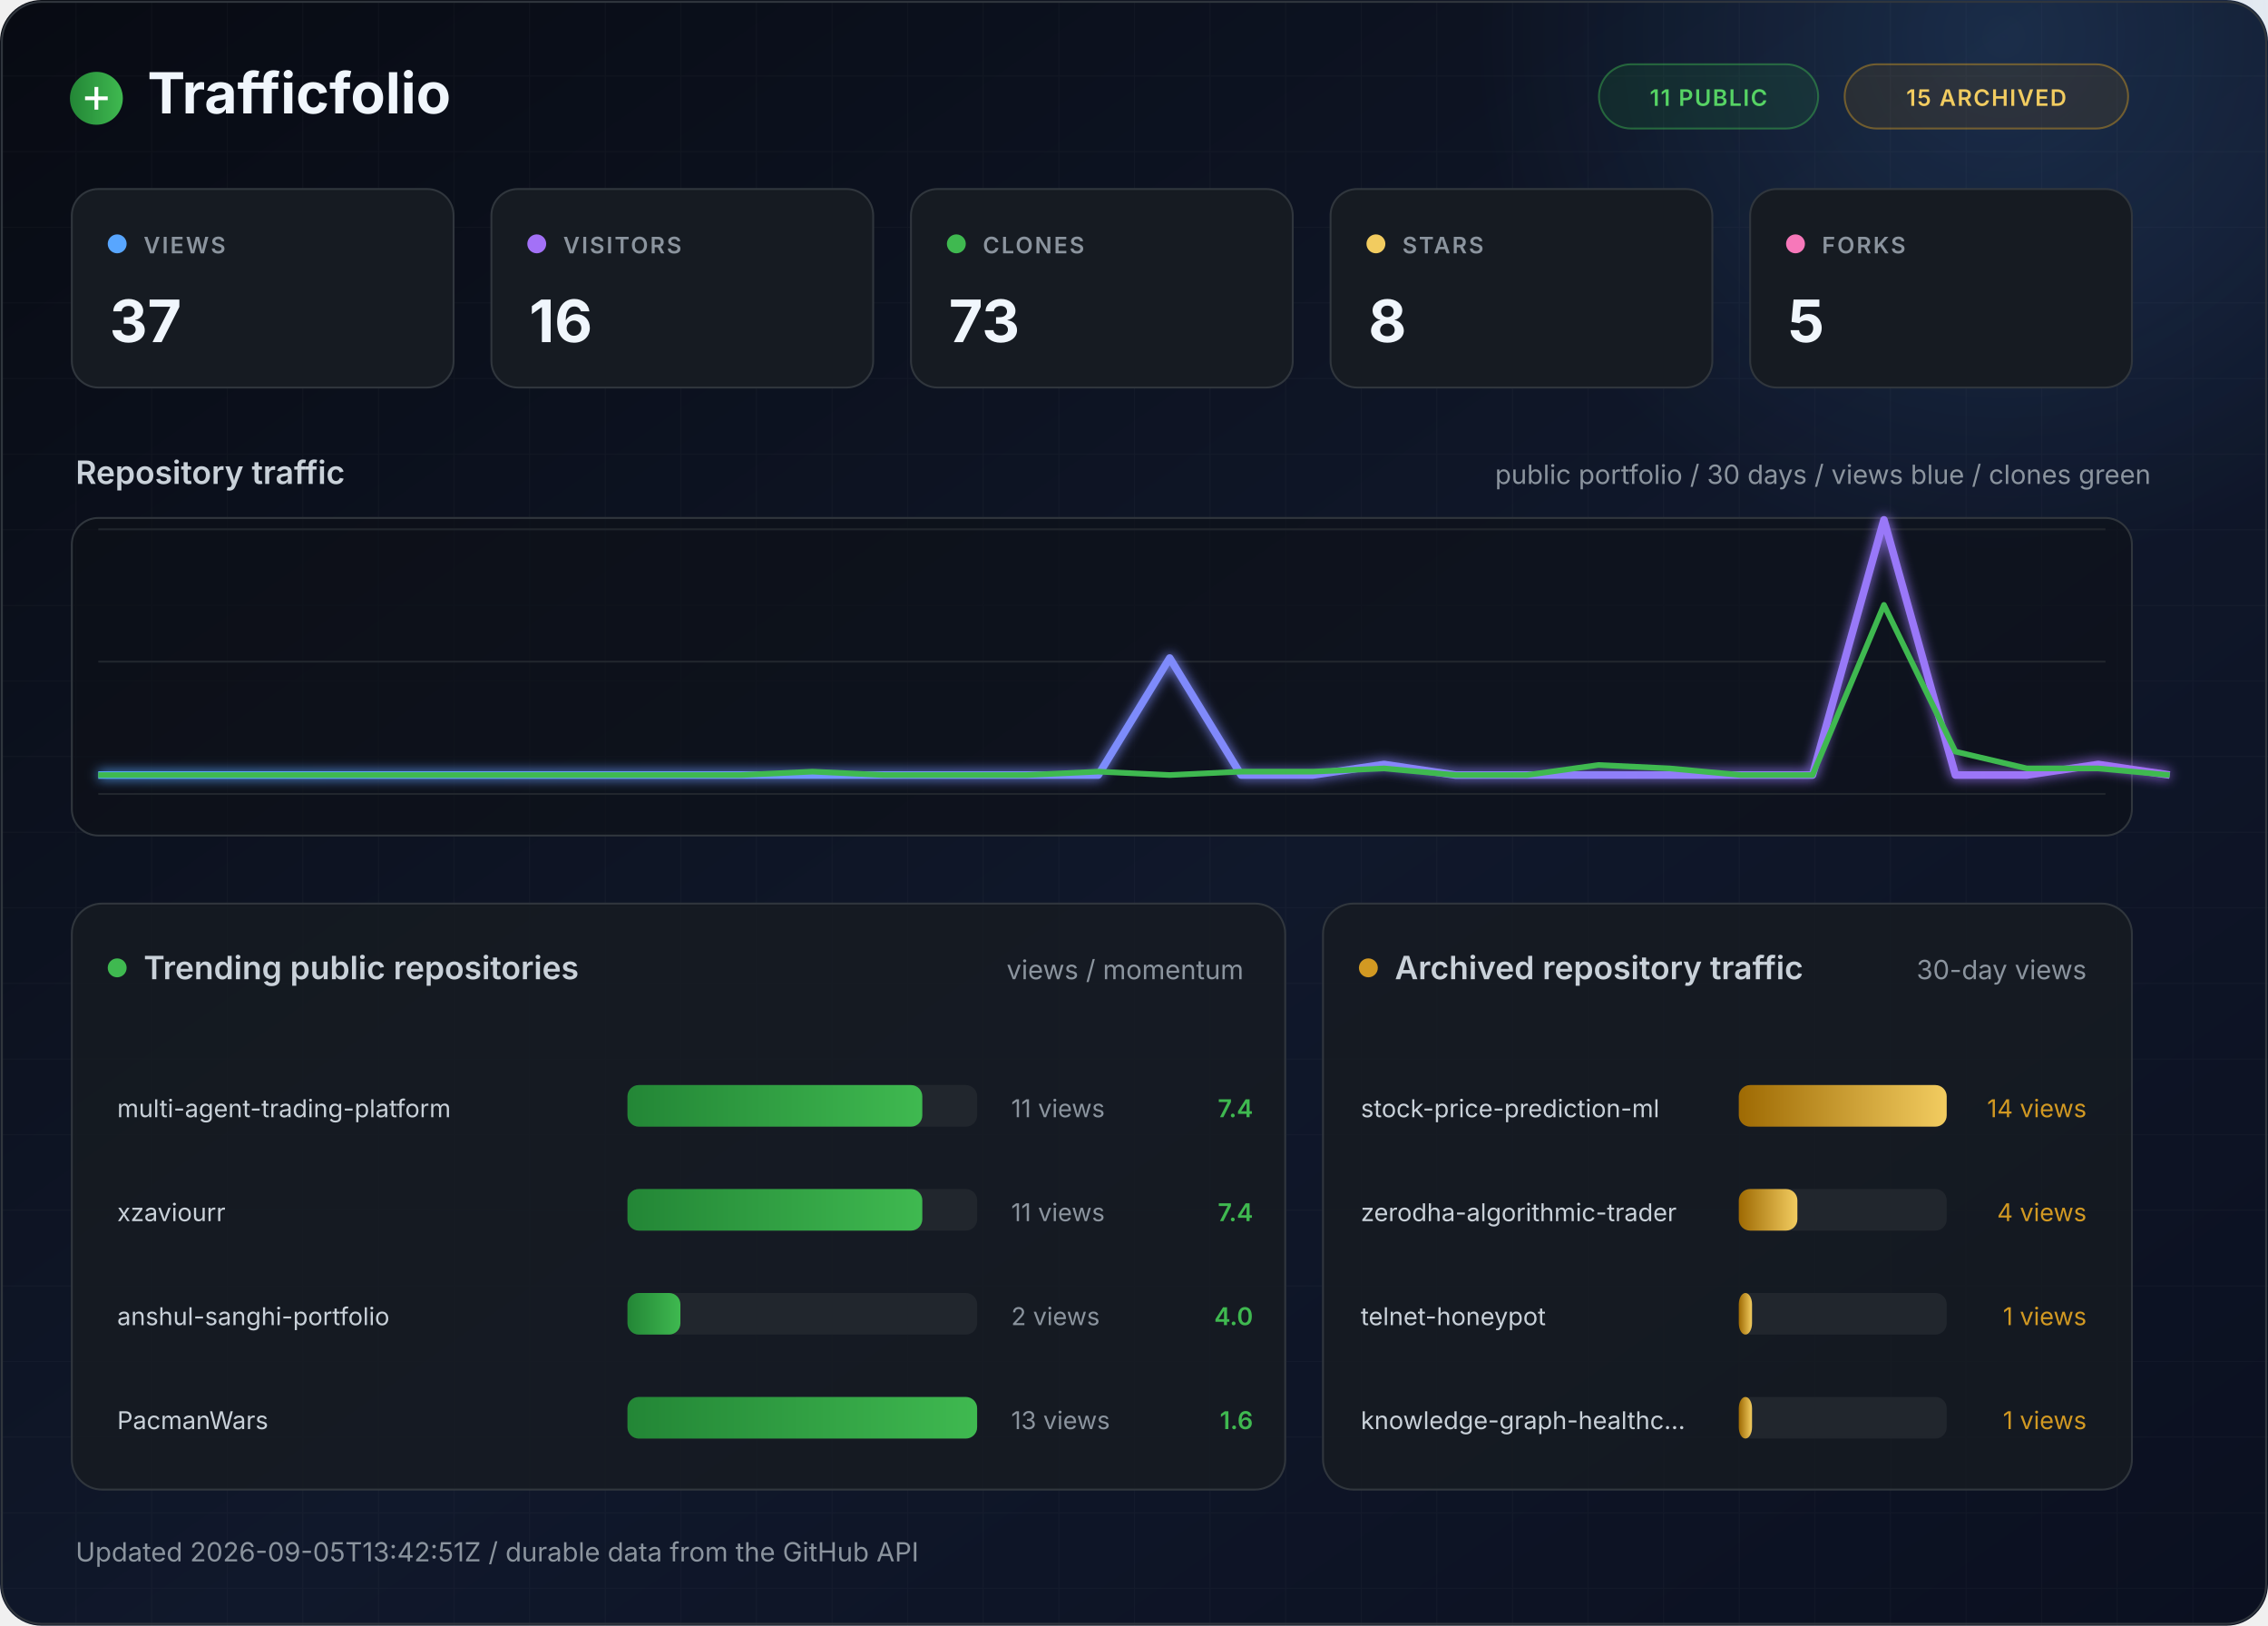
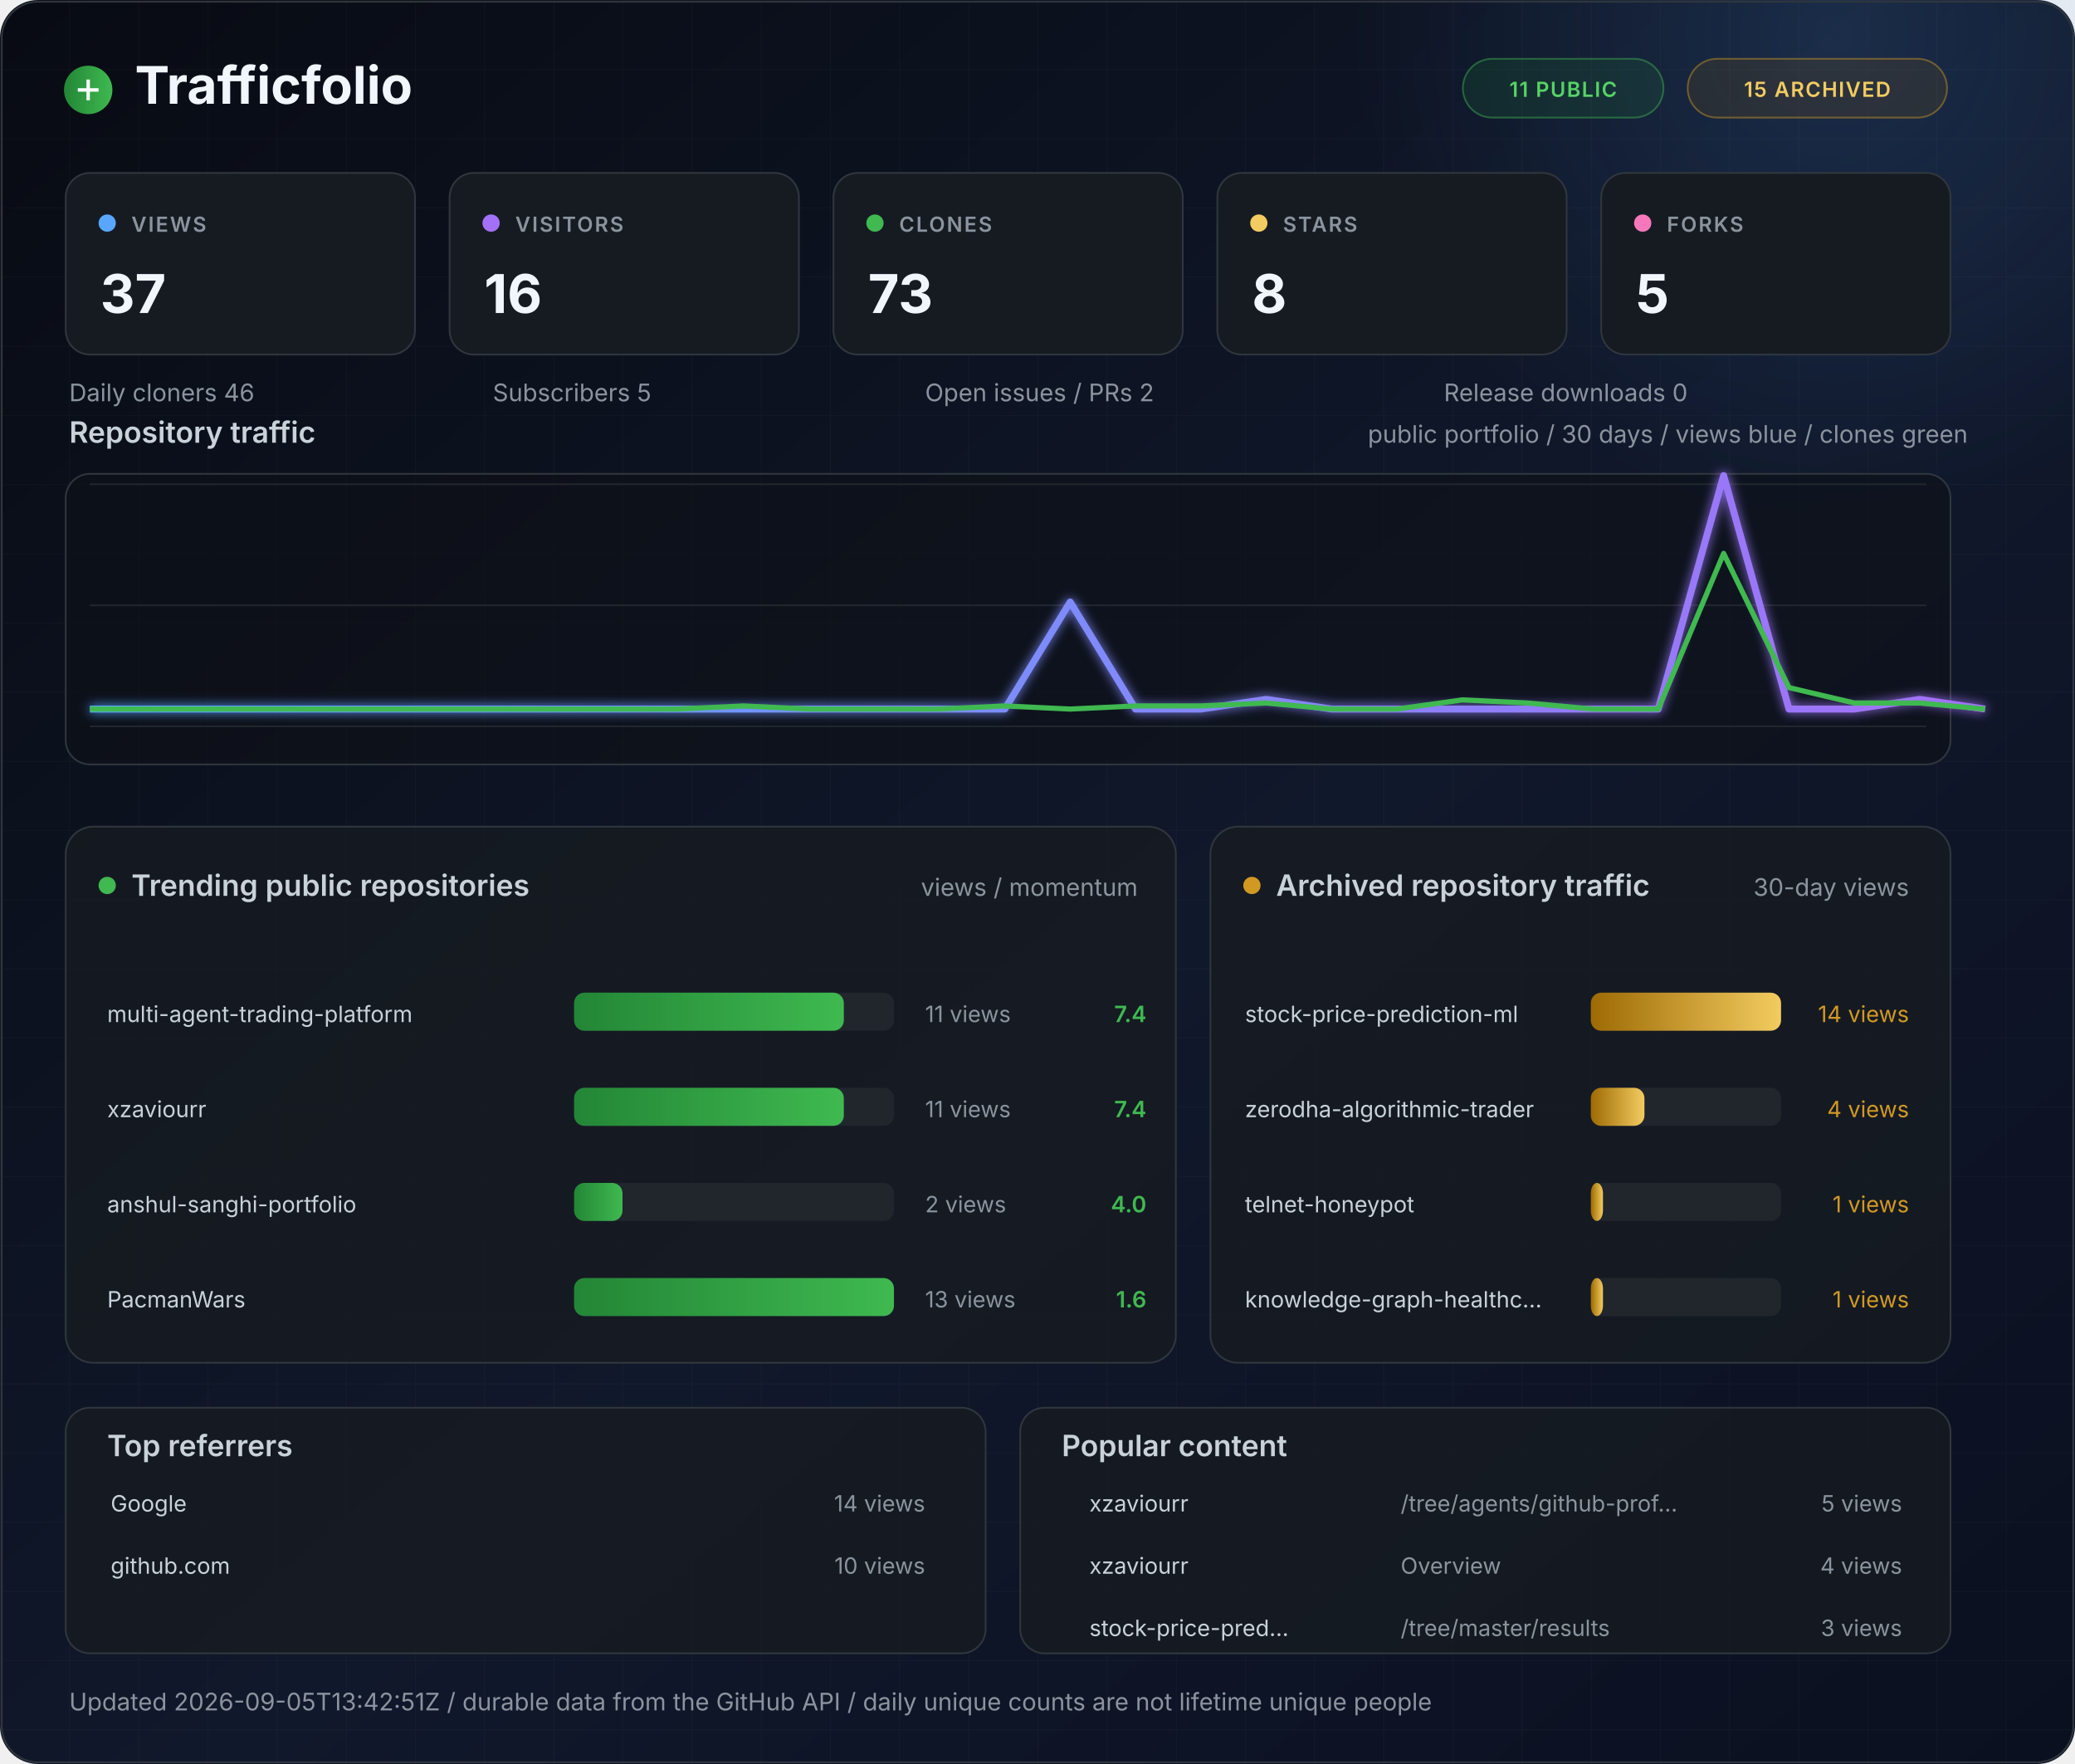
- <svg xmlns="http://www.w3.org/2000/svg" width="1200" height="860" viewBox="0 0 1200 860" role="img" aria-label="Trafficfolio GitHub analytics dashboard">
+ <svg xmlns="http://www.w3.org/2000/svg" width="1200" height="1020" viewBox="0 0 1200 1020" role="img" aria-label="Trafficfolio GitHub analytics dashboard">
  <defs>
    <linearGradient id="bg" x1="0" y1="0" x2="1" y2="1">
      <stop stop-color="#080b13" />
      <stop offset=".55" stop-color="#10182b" />
      <stop offset="1" stop-color="#0b1020" />
    </linearGradient>
    <linearGradient id="line" x1="0" y1="0" x2="1" y2="0">
      <stop stop-color="#58a6ff" />
      <stop offset="1" stop-color="#a371f7" />
    </linearGradient>
    <linearGradient id="bar" x1="0" y1="0" x2="1" y2="0">
      <stop stop-color="#238636" />
      <stop offset="1" stop-color="#3fb950" />
    </linearGradient>
    <linearGradient id="archiveBar" x1="0" y1="0" x2="1" y2="0">
      <stop stop-color="#9e6a03" />
      <stop offset="1" stop-color="#f2cc60" />
    </linearGradient>
    <radialGradient id="ambient">
      <stop stop-color="#58a6ff" stop-opacity=".16" />
      <stop offset="1" stop-color="#58a6ff" stop-opacity="0" />
    </radialGradient>
    <pattern id="grid" width="40" height="40" patternUnits="userSpaceOnUse">
      <path d="M40 0H0V40" fill="none" stroke="#ffffff" stroke-opacity=".025" />
    </pattern>
    <filter id="glow">
      <feGaussianBlur stdDeviation="3" result="b" />
      <feMerge>
        <feMergeNode in="b" />
        <feMergeNode in="SourceGraphic" />
      </feMerge>
    </filter>
    <style>
    .title{font:750 30px -apple-system,BlinkMacSystemFont,"Segoe UI",sans-serif;fill:#f0f6fc}
    .subtitle{font:14px -apple-system,BlinkMacSystemFont,"Segoe UI",sans-serif;fill:#8b949e}
    .label{font:600 12px -apple-system,BlinkMacSystemFont,"Segoe UI",sans-serif;fill:#8b949e;letter-spacing:1px}
    .metric{font:700 31px -apple-system,BlinkMacSystemFont,"Segoe UI",sans-serif;fill:#f0f6fc}
    .section{font:600 17px -apple-system,BlinkMacSystemFont,"Segoe UI",sans-serif;fill:#c9d1d9}
    .repo,.value,.trend,.archive{font:13px -apple-system,BlinkMacSystemFont,"Segoe UI",sans-serif;fill:#c9d1d9}
    .value{fill:#8b949e} .trend{fill:#3fb950;font-weight:600} .archive{fill:#d29922}
    .pill{font:600 12px -apple-system,BlinkMacSystemFont,"Segoe UI",sans-serif;letter-spacing:.7px}
  </style>
  </defs>
-   <rect width="1200" height="860" rx="22" fill="url(#bg)" />
-   <rect width="1200" height="860" rx="22" fill="url(#grid)" />
+   <rect width="1200" height="1020" rx="22" fill="url(#bg)" />
+   <rect width="1200" height="1020" rx="22" fill="url(#grid)" />
  <circle cx="1060" cy="20" r="280" fill="url(#ambient)" />
-   <rect x="1" y="1" width="1198" height="858" rx="21" fill="none" stroke="#30363d" />
+   <rect x="1" y="1" width="1198" height="1018" rx="21" fill="none" stroke="#30363d" />
  <circle cx="51" cy="52" r="14" fill="url(#bar)" />
  <path d="M45 52h12M51 46v12" stroke="#fff" stroke-width="2" />
  <text x="78" y="60" class="title">Trafficfolio</text>
  <rect x="846" y="34" width="116" height="34" rx="17" fill="#238636" fill-opacity=".16" stroke="#3fb950" stroke-opacity=".45" />
  <text x="904" y="56" text-anchor="middle" class="pill" fill="#56d364">11 PUBLIC</text>
  <rect x="976" y="34" width="150" height="34" rx="17" fill="#9e6a03" fill-opacity=".14" stroke="#d29922" stroke-opacity=".45" />
  <text x="1051" y="56" text-anchor="middle" class="pill" fill="#f2cc60">15 ARCHIVED</text>
  <rect x="38" y="100" width="202" height="105" rx="14" fill="#161b22" stroke="#30363d" />
  <circle cx="62" cy="129" r="5" fill="#58a6ff" />
  <text x="76" y="134" class="label">VIEWS</text>
  <text x="58" y="181" class="metric">37</text>
  <rect x="260" y="100" width="202" height="105" rx="14" fill="#161b22" stroke="#30363d" />
  <circle cx="284" cy="129" r="5" fill="#a371f7" />
  <text x="298" y="134" class="label">VISITORS</text>
  <text x="280" y="181" class="metric">16</text>
  <rect x="482" y="100" width="202" height="105" rx="14" fill="#161b22" stroke="#30363d" />
  <circle cx="506" cy="129" r="5" fill="#3fb950" />
  <text x="520" y="134" class="label">CLONES</text>
  <text x="502" y="181" class="metric">73</text>
  <rect x="704" y="100" width="202" height="105" rx="14" fill="#161b22" stroke="#30363d" />
  <circle cx="728" cy="129" r="5" fill="#f2cc60" />
  <text x="742" y="134" class="label">STARS</text>
  <text x="724" y="181" class="metric">8</text>
  <rect x="926" y="100" width="202" height="105" rx="14" fill="#161b22" stroke="#30363d" />
  <circle cx="950" cy="129" r="5" fill="#f778ba" />
  <text x="964" y="134" class="label">FORKS</text>
  <text x="946" y="181" class="metric">5</text>
+   <text x="40" y="232" class="subtitle">Daily cloners 46</text>
+   <text x="285" y="232" class="subtitle">Subscribers 5</text>
+   <text x="535" y="232" class="subtitle">Open issues / PRs 2</text>
+   <text x="835" y="232" class="subtitle">Release downloads 0</text>
  <text x="40" y="256" class="section">Repository traffic</text>
  <text x="1138" y="256" text-anchor="end" class="subtitle">public portfolio / 30 days / views blue / clones green</text>
  <rect x="38" y="274" width="1090" height="168" rx="14" fill="#0d1117" fill-opacity=".62" stroke="#30363d" />
  <line x1="52" y1="420" x2="1114" y2="420" stroke="#21262d" />
  <line x1="52" y1="350" x2="1114" y2="350" stroke="#21262d" />
  <line x1="52" y1="280" x2="1114" y2="280" stroke="#21262d" />
  <polyline points="52.0,410.0 89.8,410.0 127.6,410.0 165.4,410.0 203.2,410.0 241.0,410.0 278.8,410.0 316.6,410.0 354.3,410.0 392.1,410.0 429.9,410.0 467.7,410.0 505.5,410.0 543.3,410.0 581.1,410.0 618.9,348.1 656.7,410.0 694.5,410.0 732.3,404.4 770.1,410.0 807.9,410.0 845.7,410.0 883.4,410.0 921.2,410.0 959.0,410.0 996.8,275.0 1034.6,410.0 1072.4,410.0 1110.2,404.4 1148.0,410.0" fill="none" stroke="url(#line)" stroke-width="4" stroke-linejoin="round" filter="url(#glow)" />
  <polyline points="52.0,410.0 89.8,410.0 127.6,410.0 165.4,410.0 203.2,410.0 241.0,410.0 278.8,410.0 316.6,410.0 354.3,410.0 392.1,410.0 429.9,408.2 467.7,410.0 505.5,410.0 543.3,410.0 581.1,408.2 618.9,410.0 656.7,408.2 694.5,408.2 732.3,406.5 770.1,410.0 807.9,410.0 845.7,404.7 883.4,406.5 921.2,410.0 959.0,410.0 996.8,320.0 1034.6,397.6 1072.4,406.5 1110.2,406.5 1148.0,410.0" fill="none" stroke="#3fb950" stroke-width="3" stroke-linejoin="round" />
  <rect x="38" y="478" width="642" height="310" rx="16" fill="#161b22" fill-opacity=".82" stroke="#30363d" />
  <circle cx="62" cy="512" r="5" fill="#3fb950" />
  <text x="76" y="518" class="section">Trending public repositories</text>
  <text x="658" y="518" text-anchor="end" class="subtitle">views / momentum</text>
  <text x="62" y="591" class="repo">multi-agent-trading-platform</text>
  <rect x="332" y="574" width="185" height="22" rx="6" fill="#21262d" />
  <rect x="332" y="574" width="156" height="22" rx="6" fill="url(#bar)" />
  <text x="535" y="591" class="value">11 views</text>
  <text x="663" y="591" text-anchor="end" class="trend">7.4</text>
  <text x="62" y="646" class="repo">xzaviourr</text>
  <rect x="332" y="629" width="185" height="22" rx="6" fill="#21262d" />
  <rect x="332" y="629" width="156" height="22" rx="6" fill="url(#bar)" />
  <text x="535" y="646" class="value">11 views</text>
  <text x="663" y="646" text-anchor="end" class="trend">7.4</text>
  <text x="62" y="701" class="repo">anshul-sanghi-portfolio</text>
  <rect x="332" y="684" width="185" height="22" rx="6" fill="#21262d" />
  <rect x="332" y="684" width="28" height="22" rx="6" fill="url(#bar)" />
  <text x="535" y="701" class="value">2 views</text>
  <text x="663" y="701" text-anchor="end" class="trend">4.0</text>
  <text x="62" y="756" class="repo">PacmanWars</text>
  <rect x="332" y="739" width="185" height="22" rx="6" fill="#21262d" />
  <rect x="332" y="739" width="185" height="22" rx="6" fill="url(#bar)" />
  <text x="535" y="756" class="value">13 views</text>
  <text x="663" y="756" text-anchor="end" class="trend">1.6</text>
  <rect x="700" y="478" width="428" height="310" rx="16" fill="#161b22" fill-opacity=".82" stroke="#30363d" />
  <circle cx="724" cy="512" r="5" fill="#d29922" />
  <text x="738" y="518" class="section">Archived repository traffic</text>
  <text x="1104" y="518" text-anchor="end" class="subtitle">30-day views</text>
  <text x="720" y="591" class="repo">stock-price-prediction-ml</text>
  <rect x="920" y="574" width="110" height="22" rx="6" fill="#21262d" />
  <rect x="920" y="574" width="110" height="22" rx="6" fill="url(#archiveBar)" />
  <text x="1104" y="591" text-anchor="end" class="archive">14 views</text>
  <text x="720" y="646" class="repo">zerodha-algorithmic-trader</text>
  <rect x="920" y="629" width="110" height="22" rx="6" fill="#21262d" />
  <rect x="920" y="629" width="31" height="22" rx="6" fill="url(#archiveBar)" />
  <text x="1104" y="646" text-anchor="end" class="archive">4 views</text>
  <text x="720" y="701" class="repo">telnet-honeypot</text>
  <rect x="920" y="684" width="110" height="22" rx="6" fill="#21262d" />
  <rect x="920" y="684" width="7" height="22" rx="6" fill="url(#archiveBar)" />
  <text x="1104" y="701" text-anchor="end" class="archive">1 views</text>
  <text x="720" y="756" class="repo">knowledge-graph-healthc...</text>
  <rect x="920" y="739" width="110" height="22" rx="6" fill="#21262d" />
  <rect x="920" y="739" width="7" height="22" rx="6" fill="url(#archiveBar)" />
  <text x="1104" y="756" text-anchor="end" class="archive">1 views</text>
-   <text x="40" y="826" class="subtitle">Updated 2026-09-05T13:42:51Z / durable data from the GitHub API</text>
+   <rect x="38" y="814" width="532" height="142" rx="14" fill="#161b22" fill-opacity=".82" stroke="#30363d" />
+   <text x="62" y="842" class="section">Top referrers</text>
+   <text x="64" y="874" class="repo">Google</text>
+   <text x="535" y="874" text-anchor="end" class="value">14 views</text>
+   <text x="64" y="910" class="repo">github.com</text>
+   <text x="535" y="910" text-anchor="end" class="value">10 views</text>
+   <rect x="590" y="814" width="538" height="142" rx="14" fill="#161b22" fill-opacity=".82" stroke="#30363d" />
+   <text x="614" y="842" class="section">Popular content</text>
+   <text x="630" y="874" class="repo">xzaviourr</text>
+   <text x="810" y="874" class="value">/tree/agents/github-prof...</text>
+   <text x="1100" y="874" text-anchor="end" class="value">5 views</text>
+   <text x="630" y="910" class="repo">xzaviourr</text>
+   <text x="810" y="910" class="value">Overview</text>
+   <text x="1100" y="910" text-anchor="end" class="value">4 views</text>
+   <text x="630" y="946" class="repo">stock-price-pred...</text>
+   <text x="810" y="946" class="value">/tree/master/results</text>
+   <text x="1100" y="946" text-anchor="end" class="value">3 views</text>
+   <text x="40" y="989" class="subtitle">Updated 2026-09-05T13:42:51Z / durable data from the GitHub API / daily unique counts are not lifetime unique people</text>
</svg>
